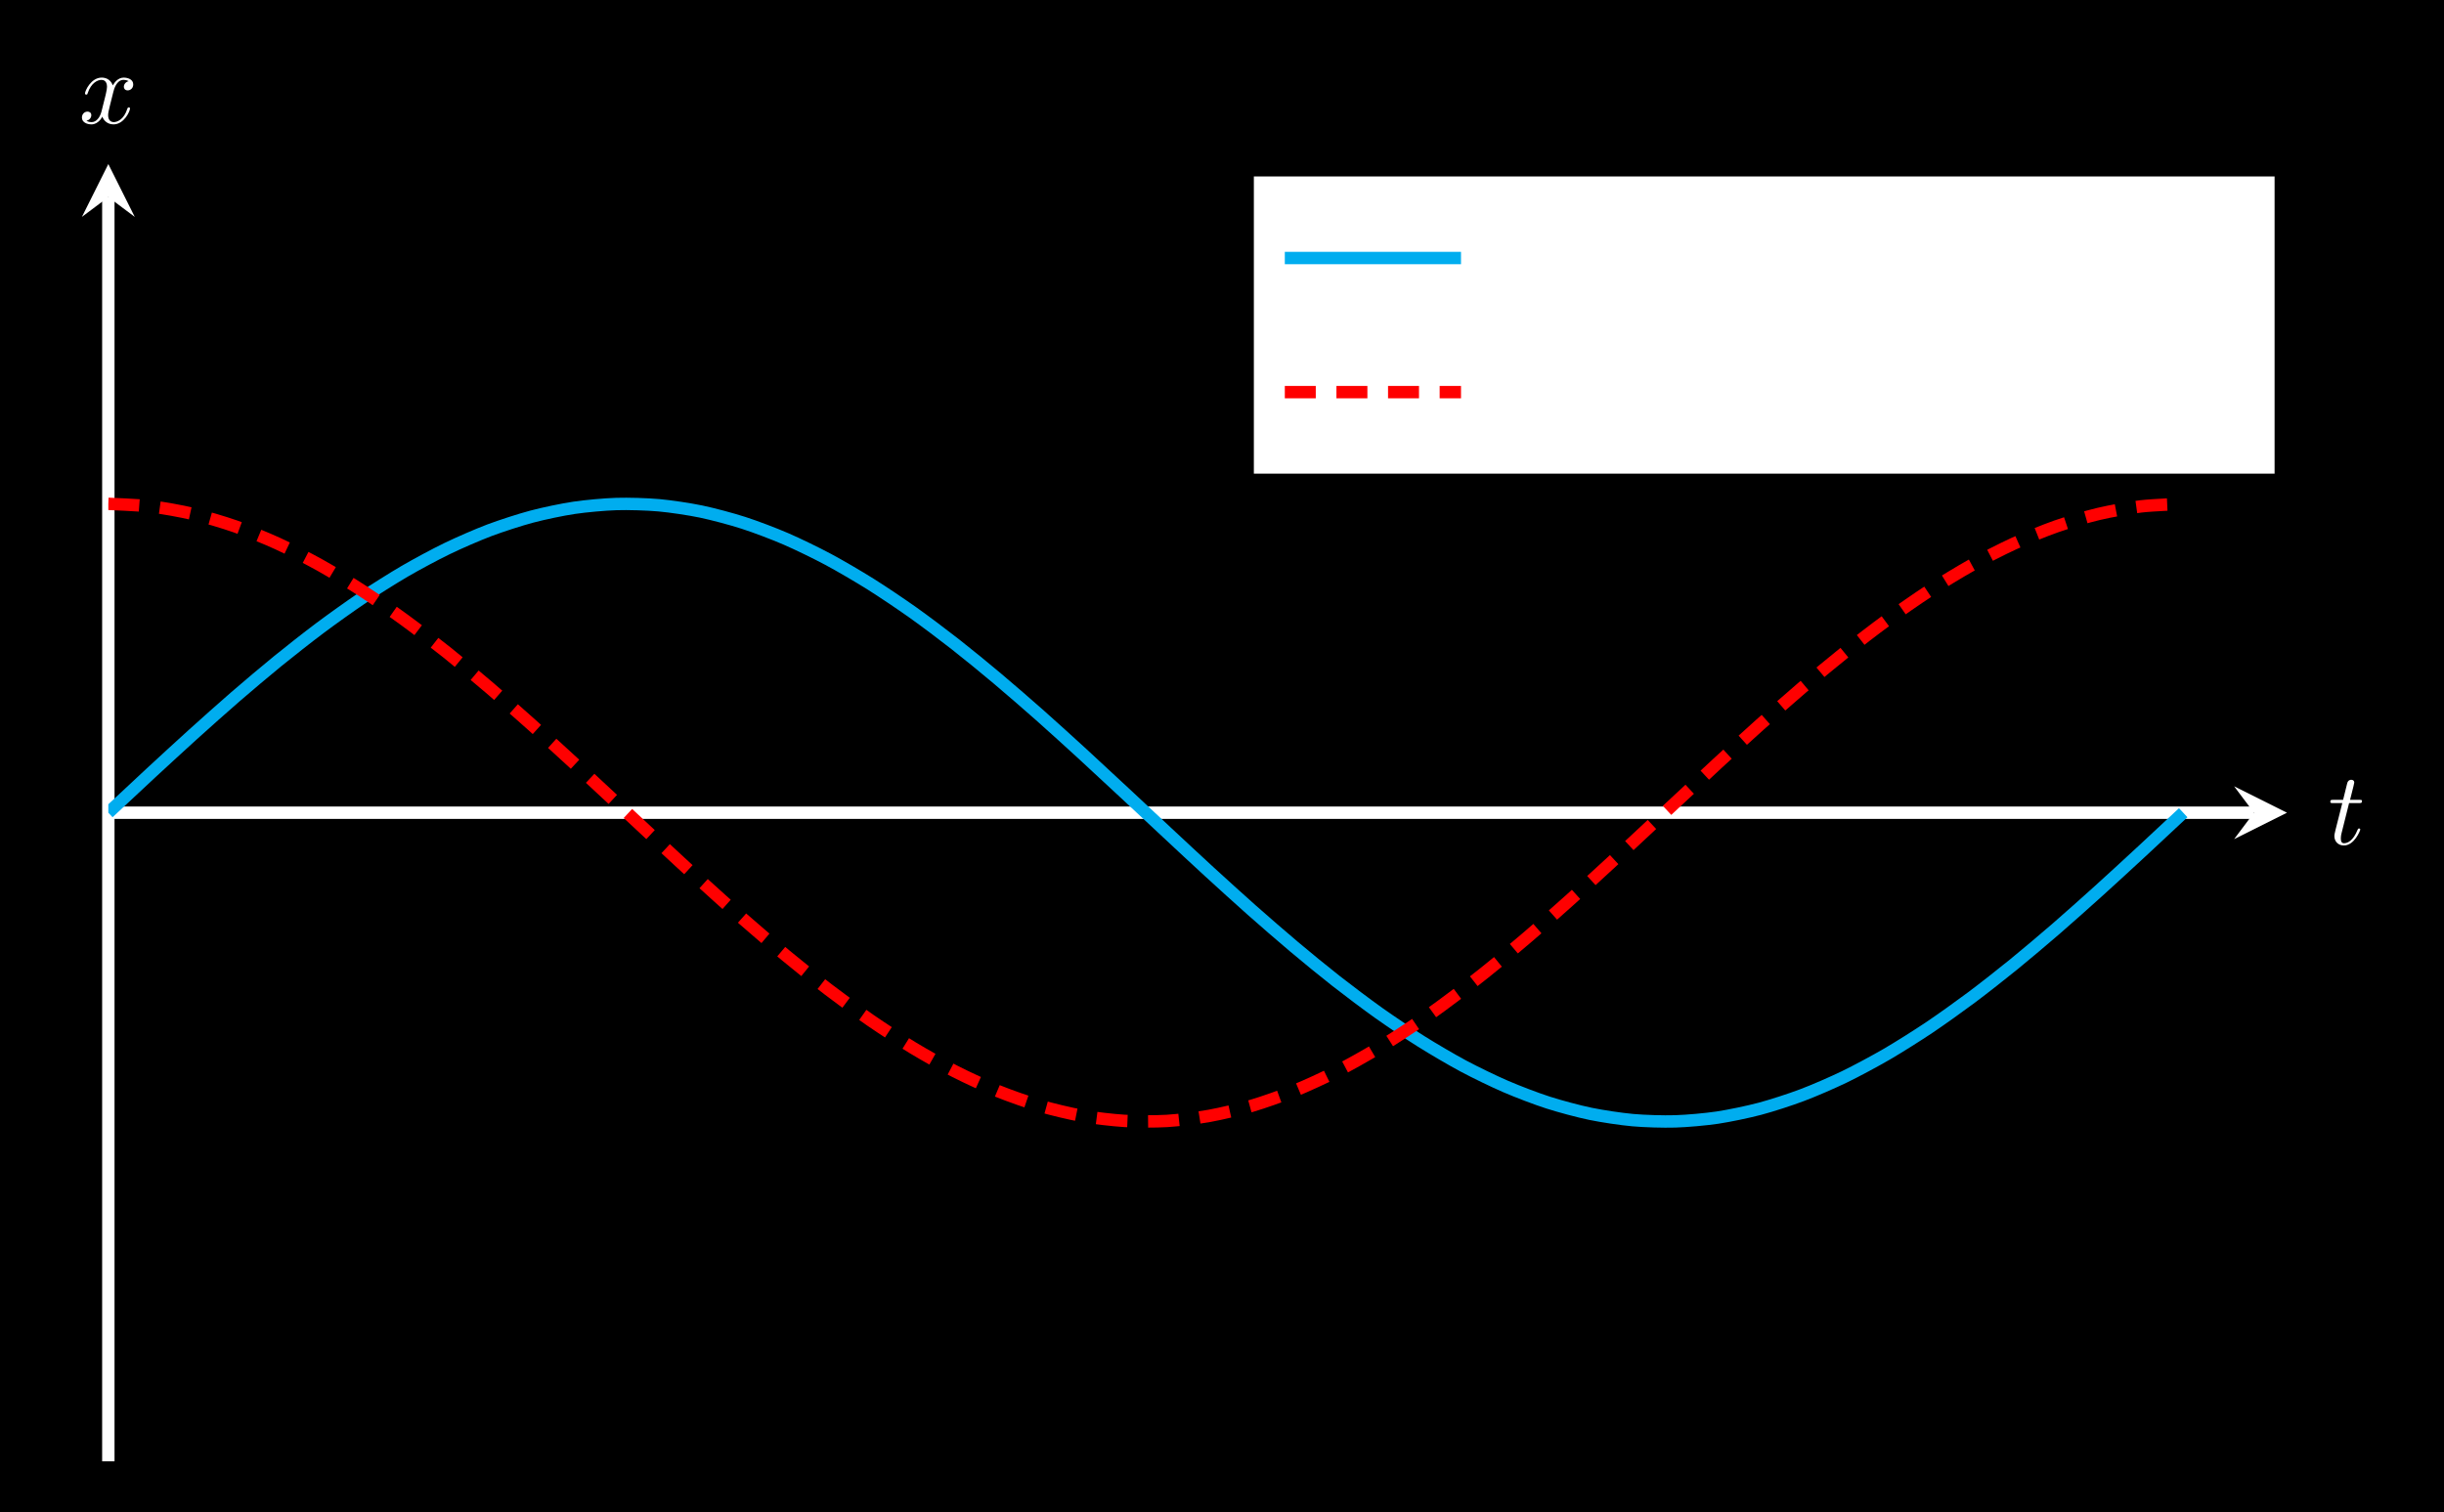
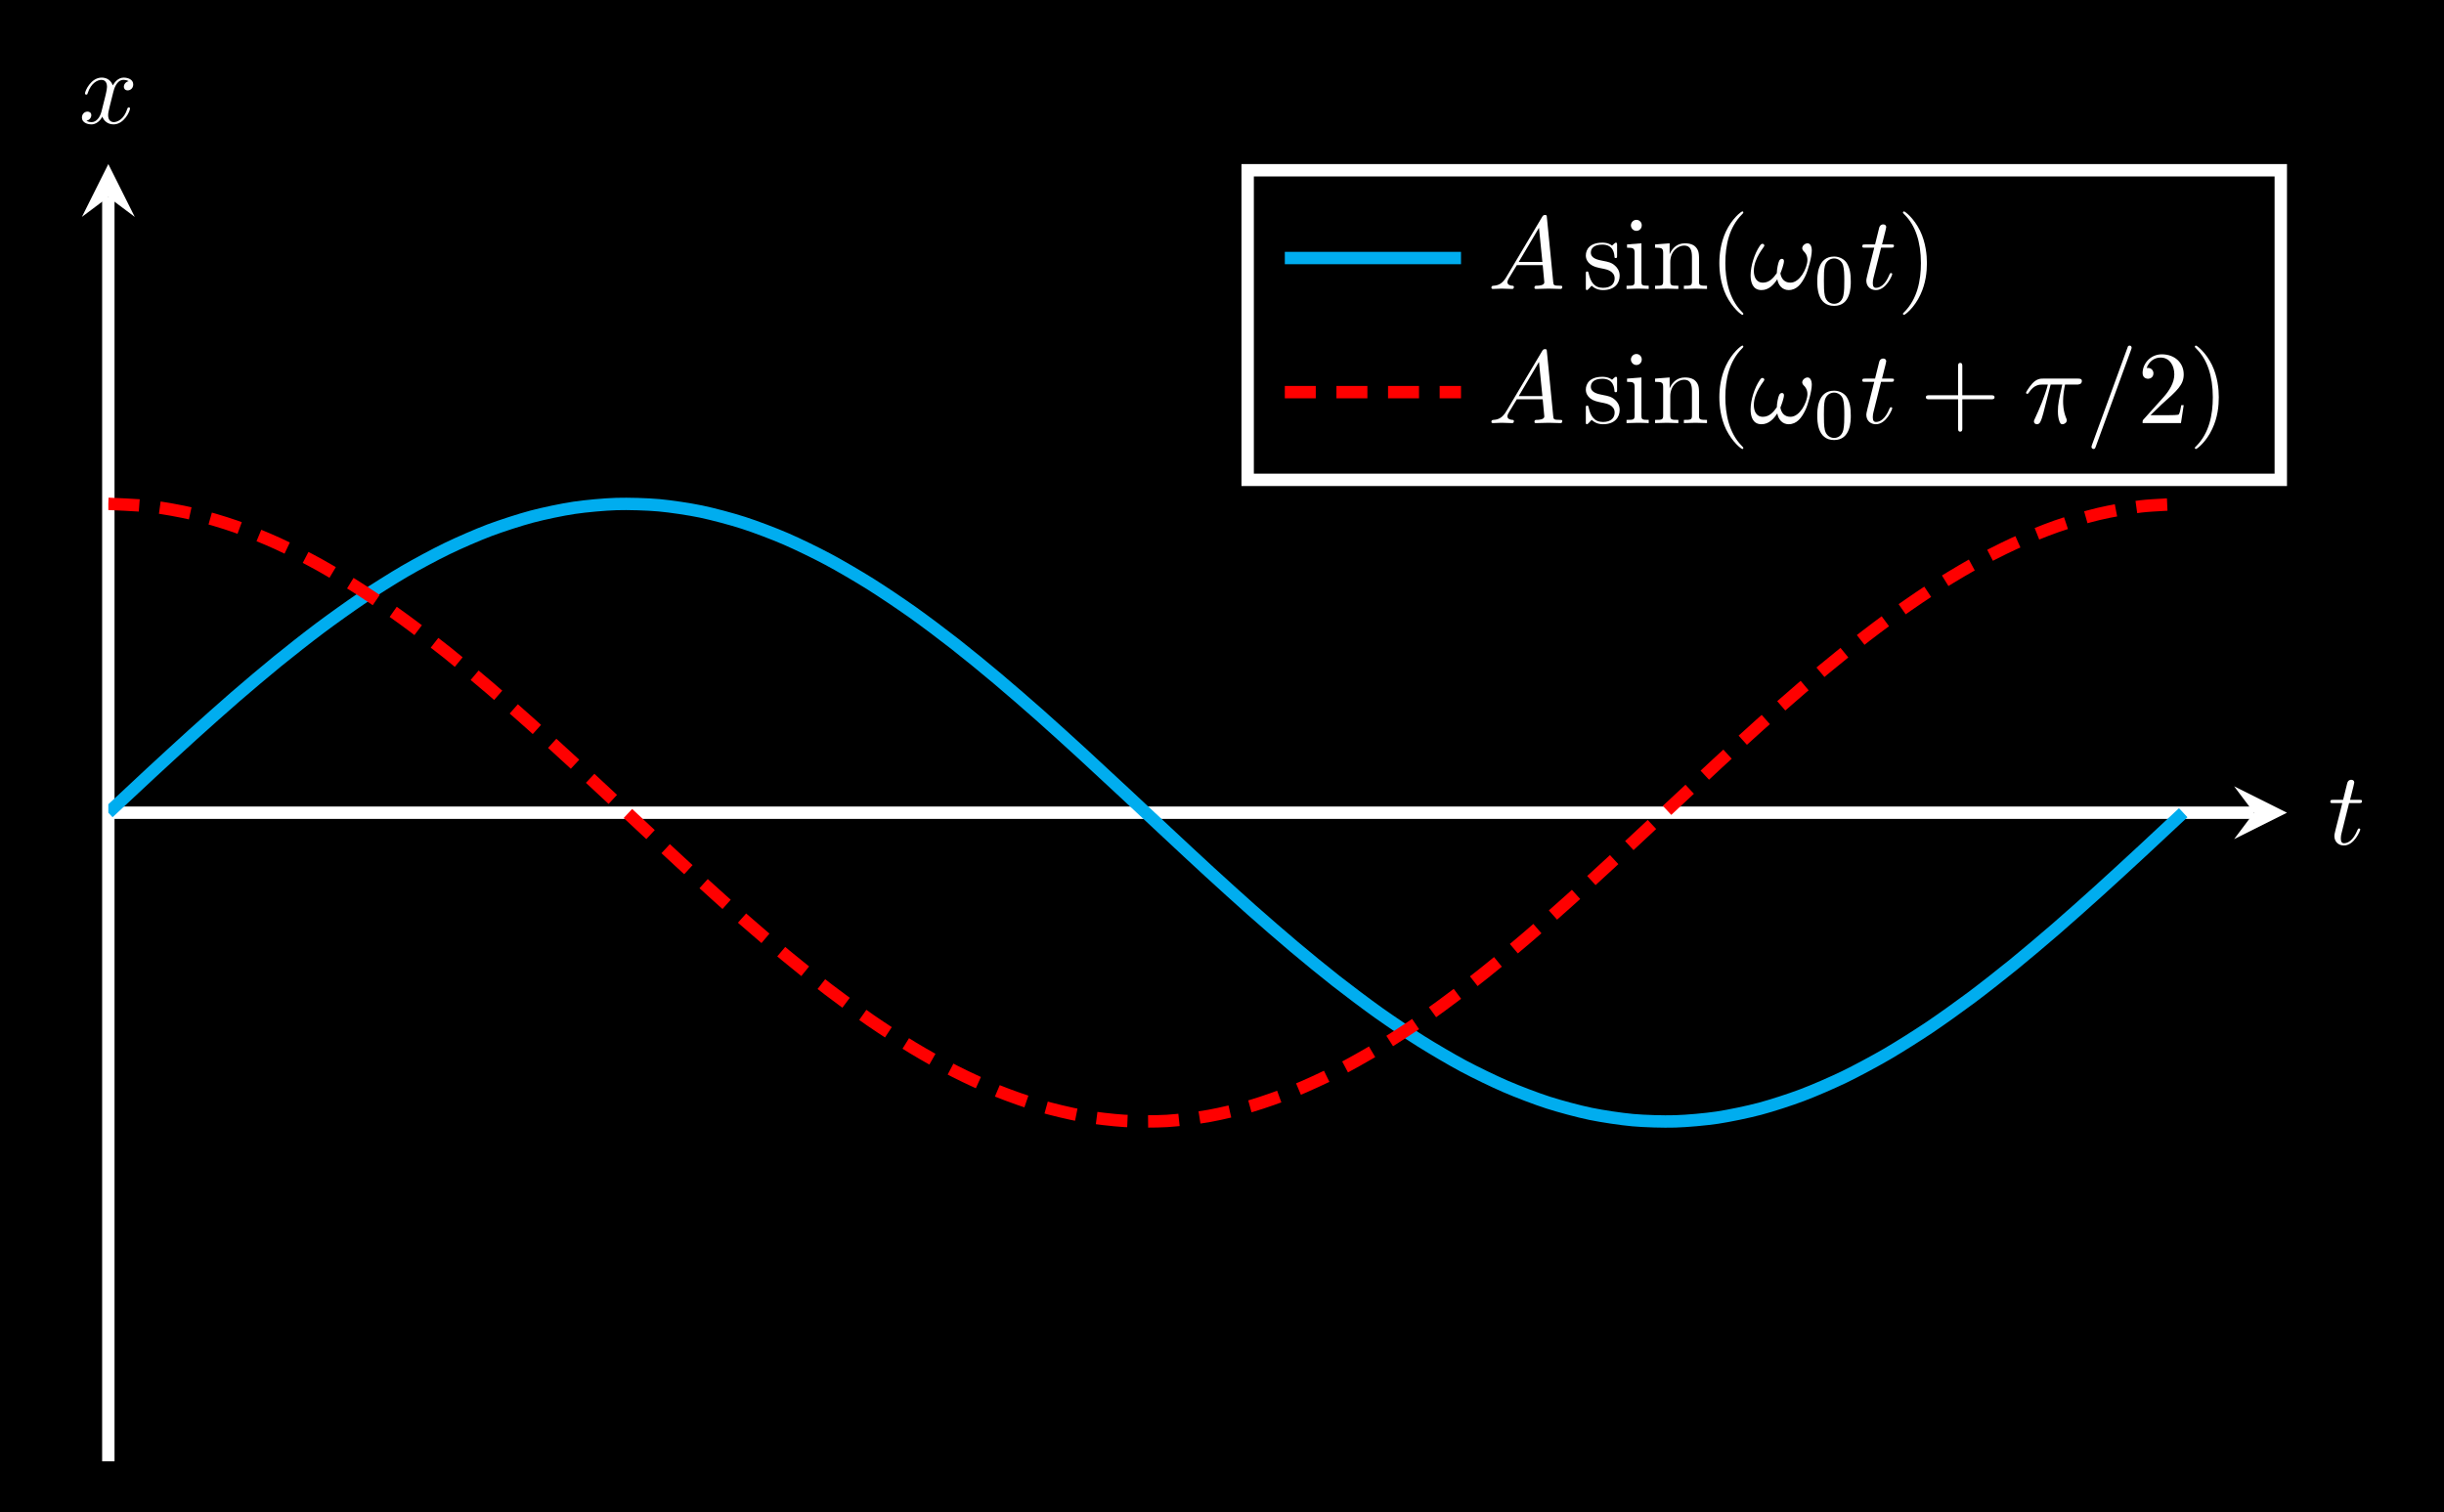
<svg xmlns="http://www.w3.org/2000/svg" xmlns:xlink="http://www.w3.org/1999/xlink" width="235.906pt" height="145.973pt" viewBox="0 0 235.906 145.973" version="1.1">
  <defs>
    <g>
      <symbol overflow="visible" id="glyph0-0">
        <path style="stroke:none;" d="" />
      </symbol>
      <symbol overflow="visible" id="glyph0-1">
        <path style="stroke:none;" d="M 2.047 -3.984 L 2.984 -3.984 C 3.188 -3.984 3.297 -3.984 3.297 -4.188 C 3.297 -4.297 3.188 -4.297 3.016 -4.297 L 2.141 -4.297 C 2.5 -5.719 2.547 -5.906 2.547 -5.969 C 2.547 -6.141 2.422 -6.234 2.25 -6.234 C 2.219 -6.234 1.938 -6.234 1.859 -5.875 L 1.469 -4.297 L 0.531 -4.297 C 0.328 -4.297 0.234 -4.297 0.234 -4.109 C 0.234 -3.984 0.312 -3.984 0.516 -3.984 L 1.391 -3.984 C 0.672 -1.156 0.625 -0.984 0.625 -0.812 C 0.625 -0.266 1 0.109 1.547 0.109 C 2.562 0.109 3.125 -1.344 3.125 -1.422 C 3.125 -1.531 3.047 -1.531 3.016 -1.531 C 2.922 -1.531 2.906 -1.5 2.859 -1.391 C 2.438 -0.344 1.906 -0.109 1.562 -0.109 C 1.359 -0.109 1.25 -0.234 1.25 -0.562 C 1.25 -0.812 1.281 -0.875 1.312 -1.047 Z M 2.047 -3.984 " />
      </symbol>
      <symbol overflow="visible" id="glyph0-2">
        <path style="stroke:none;" d="M 3.328 -3.016 C 3.391 -3.266 3.625 -4.188 4.312 -4.188 C 4.359 -4.188 4.609 -4.188 4.812 -4.062 C 4.531 -4 4.344 -3.766 4.344 -3.516 C 4.344 -3.359 4.453 -3.172 4.719 -3.172 C 4.938 -3.172 5.25 -3.344 5.25 -3.75 C 5.25 -4.266 4.672 -4.406 4.328 -4.406 C 3.75 -4.406 3.406 -3.875 3.281 -3.656 C 3.031 -4.312 2.5 -4.406 2.203 -4.406 C 1.172 -4.406 0.594 -3.125 0.594 -2.875 C 0.594 -2.766 0.703 -2.766 0.719 -2.766 C 0.797 -2.766 0.828 -2.797 0.844 -2.875 C 1.188 -3.938 1.844 -4.188 2.188 -4.188 C 2.375 -4.188 2.719 -4.094 2.719 -3.516 C 2.719 -3.203 2.547 -2.547 2.188 -1.141 C 2.031 -0.531 1.672 -0.109 1.234 -0.109 C 1.172 -0.109 0.953 -0.109 0.734 -0.234 C 0.984 -0.297 1.203 -0.5 1.203 -0.781 C 1.203 -1.047 0.984 -1.125 0.844 -1.125 C 0.531 -1.125 0.297 -0.875 0.297 -0.547 C 0.297 -0.094 0.781 0.109 1.219 0.109 C 1.891 0.109 2.25 -0.594 2.266 -0.641 C 2.391 -0.281 2.75 0.109 3.344 0.109 C 4.375 0.109 4.938 -1.172 4.938 -1.422 C 4.938 -1.531 4.859 -1.531 4.828 -1.531 C 4.734 -1.531 4.719 -1.484 4.688 -1.422 C 4.359 -0.344 3.688 -0.109 3.375 -0.109 C 2.984 -0.109 2.828 -0.422 2.828 -0.766 C 2.828 -0.984 2.875 -1.203 2.984 -1.641 Z M 3.328 -3.016 " />
      </symbol>
      <symbol overflow="visible" id="glyph0-3">
        <path style="stroke:none;" d="M 1.781 -1.141 C 1.391 -0.484 1 -0.344 0.562 -0.312 C 0.438 -0.297 0.344 -0.297 0.344 -0.109 C 0.344 -0.047 0.406 0 0.484 0 C 0.75 0 1.062 -0.031 1.328 -0.031 C 1.672 -0.031 2.016 0 2.328 0 C 2.391 0 2.516 0 2.516 -0.188 C 2.516 -0.297 2.438 -0.312 2.359 -0.312 C 2.141 -0.328 1.891 -0.406 1.891 -0.656 C 1.891 -0.781 1.953 -0.891 2.031 -1.031 L 2.797 -2.297 L 5.297 -2.297 C 5.312 -2.094 5.453 -0.734 5.453 -0.641 C 5.453 -0.344 4.938 -0.312 4.734 -0.312 C 4.594 -0.312 4.5 -0.312 4.5 -0.109 C 4.5 0 4.609 0 4.641 0 C 5.047 0 5.469 -0.031 5.875 -0.031 C 6.125 -0.031 6.766 0 7.016 0 C 7.062 0 7.188 0 7.188 -0.203 C 7.188 -0.312 7.094 -0.312 6.953 -0.312 C 6.344 -0.312 6.344 -0.375 6.312 -0.672 L 5.703 -6.891 C 5.688 -7.094 5.688 -7.141 5.516 -7.141 C 5.359 -7.141 5.312 -7.062 5.25 -6.969 Z M 2.984 -2.609 L 4.938 -5.906 L 5.266 -2.609 Z M 2.984 -2.609 " />
      </symbol>
      <symbol overflow="visible" id="glyph0-4">
        <path style="stroke:none;" d="M 6.031 -3.703 C 6.031 -4.156 5.859 -4.406 5.625 -4.406 C 5.375 -4.406 5.109 -4.172 5.109 -3.938 C 5.109 -3.844 5.156 -3.734 5.25 -3.641 C 5.422 -3.484 5.609 -3.219 5.609 -2.797 C 5.609 -2.406 5.406 -1.828 5.109 -1.375 C 4.812 -0.953 4.438 -0.609 3.969 -0.609 C 3.406 -0.609 3.094 -0.969 3 -1.5 C 3.109 -1.766 3.344 -2.406 3.344 -2.688 C 3.344 -2.797 3.297 -2.906 3.156 -2.906 C 3.078 -2.906 2.969 -2.875 2.891 -2.734 C 2.781 -2.531 2.656 -1.891 2.656 -1.531 C 2.328 -1.062 1.938 -0.609 1.312 -0.609 C 0.641 -0.609 0.438 -1.203 0.438 -1.75 C 0.438 -3 1.453 -4.047 1.453 -4.172 C 1.453 -4.281 1.375 -4.359 1.266 -4.359 C 1.141 -4.359 1.062 -4.234 1 -4.141 C 0.5 -3.406 0.125 -2.219 0.125 -1.312 C 0.125 -0.625 0.344 0.109 1.172 0.109 C 1.875 0.109 2.344 -0.391 2.703 -0.938 C 2.797 -0.359 3.188 0.109 3.797 0.109 C 4.578 0.109 5.047 -0.5 5.406 -1.25 C 5.656 -1.734 6.031 -3.094 6.031 -3.703 Z M 6.031 -3.703 " />
      </symbol>
      <symbol overflow="visible" id="glyph0-5">
        <path style="stroke:none;" d="M 2.641 -3.719 L 3.766 -3.719 C 3.438 -2.25 3.344 -1.812 3.344 -1.141 C 3.344 -1 3.344 -0.734 3.422 -0.391 C 3.531 0.047 3.641 0.109 3.781 0.109 C 3.984 0.109 4.203 -0.062 4.203 -0.266 C 4.203 -0.328 4.203 -0.344 4.141 -0.484 C 3.844 -1.203 3.844 -1.859 3.844 -2.141 C 3.844 -2.656 3.922 -3.203 4.031 -3.719 L 5.156 -3.719 C 5.297 -3.719 5.656 -3.719 5.656 -4.062 C 5.656 -4.297 5.438 -4.297 5.25 -4.297 L 1.906 -4.297 C 1.688 -4.297 1.312 -4.297 0.875 -3.828 C 0.531 -3.438 0.266 -2.984 0.266 -2.938 C 0.266 -2.922 0.266 -2.828 0.391 -2.828 C 0.469 -2.828 0.484 -2.875 0.547 -2.953 C 1.031 -3.719 1.609 -3.719 1.812 -3.719 L 2.375 -3.719 C 2.062 -2.516 1.531 -1.312 1.109 -0.406 C 1.031 -0.25 1.031 -0.234 1.031 -0.156 C 1.031 0.031 1.188 0.109 1.312 0.109 C 1.609 0.109 1.688 -0.172 1.812 -0.531 C 1.953 -1 1.953 -1.016 2.078 -1.516 Z M 2.641 -3.719 " />
      </symbol>
      <symbol overflow="visible" id="glyph0-6">
        <path style="stroke:none;" d="M 4.375 -7.094 C 4.422 -7.234 4.422 -7.266 4.422 -7.281 C 4.422 -7.391 4.344 -7.484 4.234 -7.484 C 4.156 -7.484 4.094 -7.453 4.062 -7.391 L 0.594 2.109 C 0.547 2.25 0.547 2.281 0.547 2.297 C 0.547 2.406 0.641 2.5 0.75 2.5 C 0.875 2.5 0.906 2.422 0.969 2.25 Z M 4.375 -7.094 " />
      </symbol>
      <symbol overflow="visible" id="glyph1-0">
        <path style="stroke:none;" d="" />
      </symbol>
      <symbol overflow="visible" id="glyph1-1">
        <path style="stroke:none;" d="M 2.078 -1.938 C 2.297 -1.891 3.109 -1.734 3.109 -1.016 C 3.109 -0.516 2.766 -0.109 1.984 -0.109 C 1.141 -0.109 0.781 -0.672 0.594 -1.531 C 0.562 -1.656 0.562 -1.688 0.453 -1.688 C 0.328 -1.688 0.328 -1.625 0.328 -1.453 L 0.328 -0.125 C 0.328 0.047 0.328 0.109 0.438 0.109 C 0.484 0.109 0.5 0.094 0.688 -0.094 C 0.703 -0.109 0.703 -0.125 0.891 -0.312 C 1.328 0.094 1.781 0.109 1.984 0.109 C 3.125 0.109 3.594 -0.562 3.594 -1.281 C 3.594 -1.797 3.297 -2.109 3.172 -2.219 C 2.844 -2.547 2.453 -2.625 2.031 -2.703 C 1.469 -2.812 0.812 -2.938 0.812 -3.516 C 0.812 -3.875 1.062 -4.281 1.922 -4.281 C 3.016 -4.281 3.078 -3.375 3.094 -3.078 C 3.094 -2.984 3.188 -2.984 3.203 -2.984 C 3.344 -2.984 3.344 -3.031 3.344 -3.219 L 3.344 -4.234 C 3.344 -4.391 3.344 -4.469 3.234 -4.469 C 3.188 -4.469 3.156 -4.469 3.031 -4.344 C 3 -4.312 2.906 -4.219 2.859 -4.188 C 2.484 -4.469 2.078 -4.469 1.922 -4.469 C 0.703 -4.469 0.328 -3.797 0.328 -3.234 C 0.328 -2.891 0.484 -2.609 0.75 -2.391 C 1.078 -2.141 1.359 -2.078 2.078 -1.938 Z M 2.078 -1.938 " />
      </symbol>
      <symbol overflow="visible" id="glyph1-2">
        <path style="stroke:none;" d="M 1.766 -4.406 L 0.375 -4.297 L 0.375 -3.984 C 1.016 -3.984 1.109 -3.922 1.109 -3.438 L 1.109 -0.75 C 1.109 -0.312 1 -0.312 0.328 -0.312 L 0.328 0 C 0.641 -0.016 1.188 -0.031 1.422 -0.031 C 1.781 -0.031 2.125 -0.016 2.469 0 L 2.469 -0.312 C 1.797 -0.312 1.766 -0.359 1.766 -0.75 Z M 1.797 -6.141 C 1.797 -6.453 1.562 -6.672 1.281 -6.672 C 0.969 -6.672 0.75 -6.406 0.75 -6.141 C 0.75 -5.875 0.969 -5.609 1.281 -5.609 C 1.562 -5.609 1.797 -5.828 1.797 -6.141 Z M 1.797 -6.141 " />
      </symbol>
      <symbol overflow="visible" id="glyph1-3">
        <path style="stroke:none;" d="M 1.094 -3.422 L 1.094 -0.75 C 1.094 -0.312 0.984 -0.312 0.312 -0.312 L 0.312 0 C 0.672 -0.016 1.172 -0.031 1.453 -0.031 C 1.703 -0.031 2.219 -0.016 2.562 0 L 2.562 -0.312 C 1.891 -0.312 1.781 -0.312 1.781 -0.75 L 1.781 -2.594 C 1.781 -3.625 2.5 -4.188 3.125 -4.188 C 3.766 -4.188 3.875 -3.656 3.875 -3.078 L 3.875 -0.75 C 3.875 -0.312 3.766 -0.312 3.094 -0.312 L 3.094 0 C 3.438 -0.016 3.953 -0.031 4.219 -0.031 C 4.469 -0.031 5 -0.016 5.328 0 L 5.328 -0.312 C 4.812 -0.312 4.562 -0.312 4.562 -0.609 L 4.562 -2.516 C 4.562 -3.375 4.562 -3.672 4.25 -4.031 C 4.109 -4.203 3.781 -4.406 3.203 -4.406 C 2.469 -4.406 2 -3.984 1.719 -3.359 L 1.719 -4.406 L 0.312 -4.297 L 0.312 -3.984 C 1.016 -3.984 1.094 -3.922 1.094 -3.422 Z M 1.094 -3.422 " />
      </symbol>
      <symbol overflow="visible" id="glyph1-4">
        <path style="stroke:none;" d="M 3.297 2.391 C 3.297 2.359 3.297 2.344 3.125 2.172 C 1.891 0.922 1.562 -0.969 1.562 -2.5 C 1.562 -4.234 1.938 -5.969 3.172 -7.203 C 3.297 -7.328 3.297 -7.344 3.297 -7.375 C 3.297 -7.453 3.266 -7.484 3.203 -7.484 C 3.094 -7.484 2.203 -6.797 1.609 -5.531 C 1.109 -4.438 0.984 -3.328 0.984 -2.5 C 0.984 -1.719 1.094 -0.516 1.641 0.625 C 2.25 1.844 3.094 2.5 3.203 2.5 C 3.266 2.5 3.297 2.469 3.297 2.391 Z M 3.297 2.391 " />
      </symbol>
      <symbol overflow="visible" id="glyph1-5">
        <path style="stroke:none;" d="M 2.875 -2.5 C 2.875 -3.266 2.766 -4.469 2.219 -5.609 C 1.625 -6.828 0.766 -7.484 0.672 -7.484 C 0.609 -7.484 0.562 -7.438 0.562 -7.375 C 0.562 -7.344 0.562 -7.328 0.75 -7.141 C 1.734 -6.156 2.297 -4.578 2.297 -2.5 C 2.297 -0.781 1.938 0.969 0.703 2.219 C 0.562 2.344 0.562 2.359 0.562 2.391 C 0.562 2.453 0.609 2.5 0.672 2.5 C 0.766 2.5 1.672 1.812 2.25 0.547 C 2.766 -0.547 2.875 -1.656 2.875 -2.5 Z M 2.875 -2.5 " />
      </symbol>
      <symbol overflow="visible" id="glyph1-6">
        <path style="stroke:none;" d="M 4.078 -2.297 L 6.859 -2.297 C 7 -2.297 7.188 -2.297 7.188 -2.5 C 7.188 -2.688 7 -2.688 6.859 -2.688 L 4.078 -2.688 L 4.078 -5.484 C 4.078 -5.625 4.078 -5.812 3.875 -5.812 C 3.672 -5.812 3.672 -5.625 3.672 -5.484 L 3.672 -2.688 L 0.891 -2.688 C 0.75 -2.688 0.562 -2.688 0.562 -2.5 C 0.562 -2.297 0.75 -2.297 0.891 -2.297 L 3.672 -2.297 L 3.672 0.5 C 3.672 0.641 3.672 0.828 3.875 0.828 C 4.078 0.828 4.078 0.641 4.078 0.5 Z M 4.078 -2.297 " />
      </symbol>
      <symbol overflow="visible" id="glyph1-7">
        <path style="stroke:none;" d="M 1.266 -0.766 L 2.328 -1.797 C 3.875 -3.172 4.469 -3.703 4.469 -4.703 C 4.469 -5.844 3.578 -6.641 2.359 -6.641 C 1.234 -6.641 0.5 -5.719 0.5 -4.828 C 0.5 -4.281 1 -4.281 1.031 -4.281 C 1.203 -4.281 1.547 -4.391 1.547 -4.812 C 1.547 -5.062 1.359 -5.328 1.016 -5.328 C 0.938 -5.328 0.922 -5.328 0.891 -5.312 C 1.109 -5.969 1.656 -6.328 2.234 -6.328 C 3.141 -6.328 3.562 -5.516 3.562 -4.703 C 3.562 -3.906 3.078 -3.125 2.516 -2.5 L 0.609 -0.375 C 0.5 -0.266 0.5 -0.234 0.5 0 L 4.203 0 L 4.469 -1.734 L 4.234 -1.734 C 4.172 -1.438 4.109 -1 4 -0.844 C 3.938 -0.766 3.281 -0.766 3.062 -0.766 Z M 1.266 -0.766 " />
      </symbol>
      <symbol overflow="visible" id="glyph2-0">
        <path style="stroke:none;" d="" />
      </symbol>
      <symbol overflow="visible" id="glyph2-1">
        <path style="stroke:none;" d="M 3.594 -2.219 C 3.594 -2.984 3.5 -3.547 3.188 -4.031 C 2.969 -4.344 2.531 -4.625 1.984 -4.625 C 0.359 -4.625 0.359 -2.719 0.359 -2.219 C 0.359 -1.719 0.359 0.141 1.984 0.141 C 3.594 0.141 3.594 -1.719 3.594 -2.219 Z M 1.984 -0.062 C 1.656 -0.062 1.234 -0.25 1.094 -0.812 C 1 -1.219 1 -1.797 1 -2.312 C 1 -2.828 1 -3.359 1.094 -3.734 C 1.25 -4.281 1.688 -4.438 1.984 -4.438 C 2.359 -4.438 2.719 -4.203 2.844 -3.797 C 2.953 -3.422 2.969 -2.922 2.969 -2.312 C 2.969 -1.797 2.969 -1.281 2.875 -0.844 C 2.734 -0.203 2.266 -0.062 1.984 -0.062 Z M 1.984 -0.062 " />
      </symbol>
    </g>
    <clipPath id="clip1">
      <path d="M 0 0 L 235.906 0 L 235.906 145.973 L 0 145.973 Z M 0 0 " />
    </clipPath>
    <clipPath id="clip2">
      <path d="M 10.457 31 L 220.75 31 L 220.75 126 L 10.457 126 Z M 10.457 31 " />
    </clipPath>
  </defs>
  <g id="surface1">
    <g clip-path="url(#clip1)" clip-rule="nonzero">
      <path style=" stroke:none;fill-rule:nonzero;fill:rgb(0%,0%,0%);fill-opacity:1;" d="M 0 145.973 L 0 0 L 235.91 0 L 235.91 145.973 Z M 0 145.973 " />
      <path style=" stroke:none;fill-rule:nonzero;fill:rgb(0%,0%,0%);fill-opacity:1;" d="M 0 145.973 L 0 0 L 235.91 0 L 235.91 145.973 Z M 0 145.973 " />
    </g>
    <path style="fill:none;stroke-width:1.196;stroke-linecap:butt;stroke-linejoin:miter;stroke:rgb(100%,100%,100%);stroke-opacity:1;stroke-miterlimit:10;" d="M 0 62.621 L 207.106 62.621 " transform="matrix(1,0,0,-1,10.457,141.086)" />
    <path style=" stroke:none;fill-rule:nonzero;fill:rgb(100%,100%,100%);fill-opacity:1;" d="M 220.75 78.465 L 215.648 75.914 L 217.562 78.465 L 215.648 81.016 " />
    <path style="fill:none;stroke-width:1.196;stroke-linecap:butt;stroke-linejoin:miter;stroke:rgb(100%,100%,100%);stroke-opacity:1;stroke-miterlimit:10;" d="M 0 0 L 0 122.059 " transform="matrix(1,0,0,-1,10.457,141.086)" />
    <path style=" stroke:none;fill-rule:nonzero;fill:rgb(100%,100%,100%);fill-opacity:1;" d="M 10.457 15.84 L 7.906 20.941 L 10.457 19.027 L 13.008 20.941 " />
    <g clip-path="url(#clip2)" clip-rule="nonzero">
      <path style="fill:none;stroke-width:1.196;stroke-linecap:butt;stroke-linejoin:miter;stroke:rgb(0%,67.839%,93.729%);stroke-opacity:1;stroke-miterlimit:10;" d="M 0 62.621 C 0 62.621 2.953 65.387 4.086 66.434 C 5.223 67.484 7.039 69.16 8.176 70.184 C 9.309 71.207 11.129 72.832 12.262 73.813 C 13.395 74.793 15.215 76.332 16.348 77.254 C 17.484 78.176 19.301 79.609 20.438 80.457 C 21.57 81.305 23.391 82.606 24.523 83.367 C 25.656 84.125 27.477 85.273 28.609 85.934 C 29.746 86.594 31.563 87.574 32.699 88.121 C 33.832 88.672 35.652 89.461 36.785 89.891 C 37.918 90.316 39.738 90.906 40.871 91.207 C 42.008 91.508 43.824 91.891 44.961 92.059 C 46.094 92.227 47.914 92.391 49.047 92.426 C 50.184 92.461 52 92.406 53.137 92.305 C 54.27 92.203 56.09 91.93 57.223 91.695 C 58.355 91.457 60.176 90.973 61.309 90.606 C 62.445 90.242 64.262 89.551 65.398 89.059 C 66.531 88.57 68.352 87.684 69.484 87.078 C 70.617 86.473 72.438 85.406 73.57 84.695 C 74.707 83.984 76.523 82.758 77.66 81.953 C 78.793 81.148 80.613 79.777 81.746 78.891 C 82.879 78.004 84.699 76.516 85.832 75.559 C 86.969 74.606 88.785 73.023 89.922 72.02 C 91.055 71.016 92.875 69.363 94.008 68.324 C 95.141 67.285 96.961 65.59 98.094 64.535 C 99.231 63.477 101.047 61.77 102.184 60.715 C 103.316 59.656 105.137 57.961 106.27 56.922 C 107.402 55.887 109.223 54.231 110.356 53.227 C 111.492 52.223 113.309 50.641 114.445 49.688 C 115.578 48.731 117.398 47.242 118.531 46.356 C 119.664 45.469 121.484 44.102 122.617 43.293 C 123.754 42.488 125.57 41.262 126.707 40.551 C 127.84 39.84 129.66 38.77 130.793 38.164 C 131.926 37.559 133.746 36.676 134.879 36.188 C 136.016 35.695 137.832 35.004 138.969 34.637 C 140.102 34.273 141.922 33.785 143.055 33.551 C 144.191 33.316 146.008 33.043 147.145 32.941 C 148.277 32.84 150.098 32.785 151.231 32.82 C 152.363 32.852 154.184 33.016 155.316 33.184 C 156.453 33.356 158.27 33.734 159.406 34.035 C 160.539 34.336 162.359 34.926 163.492 35.356 C 164.625 35.781 166.445 36.574 167.578 37.121 C 168.715 37.672 170.531 38.648 171.668 39.309 C 172.801 39.969 174.621 41.117 175.754 41.875 C 176.887 42.637 178.707 43.938 179.84 44.785 C 180.977 45.633 182.793 47.066 183.93 47.988 C 185.063 48.91 186.883 50.449 188.016 51.43 C 189.148 52.41 190.969 54.035 192.102 55.059 C 193.238 56.082 195.055 57.758 196.191 58.809 C 197.324 59.859 200.277 62.621 200.277 62.621 " transform="matrix(1,0,0,-1,10.457,141.086)" />
      <path style="fill:none;stroke-width:1.196;stroke-linecap:butt;stroke-linejoin:miter;stroke:rgb(100%,0%,0%);stroke-opacity:1;stroke-dasharray:2.989,1.993;stroke-miterlimit:10;" d="M 0 92.441 C 0 92.441 2.953 92.332 4.086 92.195 C 5.223 92.063 7.039 91.734 8.176 91.465 C 9.309 91.199 11.129 90.66 12.262 90.262 C 13.395 89.867 15.215 89.125 16.348 88.606 C 17.484 88.086 19.301 87.152 20.438 86.52 C 21.57 85.887 23.391 84.781 24.523 84.043 C 25.656 83.309 27.477 82.043 28.609 81.215 C 29.746 80.387 31.563 78.984 32.699 78.082 C 33.832 77.176 35.652 75.66 36.785 74.691 C 37.918 73.727 39.738 72.121 40.871 71.106 C 42.008 70.094 43.824 68.426 44.961 67.383 C 46.094 66.336 47.914 64.637 49.047 63.578 C 50.184 62.52 52 60.813 53.137 59.762 C 54.27 58.707 56.09 57.02 57.223 55.988 C 58.355 54.957 60.176 53.316 61.309 52.324 C 62.445 51.332 64.262 49.77 65.398 48.832 C 66.531 47.895 68.352 46.43 69.484 45.563 C 70.617 44.695 72.438 43.359 73.57 42.574 C 74.707 41.793 76.523 40.606 77.66 39.918 C 78.793 39.231 80.613 38.211 81.746 37.633 C 82.879 37.055 84.699 36.215 85.832 35.758 C 86.969 35.297 88.785 34.656 89.922 34.324 C 91.055 33.988 92.875 33.555 94.008 33.352 C 95.141 33.148 96.961 32.934 98.094 32.867 C 99.231 32.797 101.047 32.797 102.184 32.863 C 103.316 32.934 105.137 33.148 106.27 33.352 C 107.402 33.555 109.223 33.988 110.356 34.32 C 111.492 34.656 113.309 35.297 114.445 35.758 C 115.578 36.215 117.398 37.055 118.531 37.629 C 119.664 38.207 121.484 39.231 122.617 39.918 C 123.754 40.602 125.57 41.789 126.707 42.574 C 127.84 43.359 129.66 44.695 130.793 45.563 C 131.926 46.43 133.746 47.891 134.879 48.828 C 136.016 49.766 137.832 51.328 138.969 52.324 C 140.102 53.316 141.922 54.953 143.055 55.984 C 144.191 57.016 146.008 58.703 147.145 59.758 C 148.277 60.813 150.098 62.52 151.231 63.574 C 152.363 64.633 154.184 66.336 155.316 67.379 C 156.453 68.426 158.27 70.09 159.406 71.106 C 160.539 72.117 162.359 73.723 163.492 74.691 C 164.625 75.66 166.445 77.176 167.578 78.078 C 168.715 78.984 170.531 80.387 171.668 81.211 C 172.801 82.039 174.621 83.305 175.754 84.043 C 176.887 84.777 178.707 85.887 179.84 86.52 C 180.977 87.152 182.793 88.082 183.93 88.602 C 185.063 89.121 186.883 89.863 188.016 90.262 C 189.148 90.66 190.969 91.195 192.102 91.465 C 193.238 91.734 195.055 92.063 196.191 92.195 C 197.324 92.332 200.277 92.441 200.277 92.441 " transform="matrix(1,0,0,-1,10.457,141.086)" />
    </g>
    <g style="fill:rgb(100%,100%,100%);fill-opacity:1;">
      <use xlink:href="#glyph0-1" x="224.698" y="81.519" />
    </g>
    <g style="fill:rgb(100%,100%,100%);fill-opacity:1;">
      <use xlink:href="#glyph0-2" x="7.61" y="11.899" />
    </g>
-     <path style="fill-rule:nonzero;fill:rgb(100%,100%,100%);fill-opacity:1;stroke-width:1.196;stroke-linecap:butt;stroke-linejoin:miter;stroke:rgb(0%,0%,0%);stroke-opacity:1;stroke-miterlimit:10;" d="M 109.973 94.758 L 209.695 94.758 L 209.695 124.648 L 109.973 124.648 Z M 109.973 94.758 " transform="matrix(1,0,0,-1,10.457,141.086)" />
+     <path style="fill-rule:nonzero;fill:rgb(0%,0%,0%);fill-opacity:1;stroke-width:1.196;stroke-linecap:butt;stroke-linejoin:miter;stroke:rgb(100%,100%,100%);stroke-opacity:1;stroke-miterlimit:10;" d="M 109.973 94.758 L 209.695 94.758 L 209.695 124.648 L 109.973 124.648 Z M 109.973 94.758 " transform="matrix(1,0,0,-1,10.457,141.086)" />
    <path style="fill:none;stroke-width:1.196;stroke-linecap:butt;stroke-linejoin:miter;stroke:rgb(0%,67.839%,93.729%);stroke-opacity:1;stroke-miterlimit:10;" d="M 0.002 -0.001 C 0.002 -0.001 6.146 -0.001 8.506 -0.001 C 10.865 -0.001 17.009 -0.001 17.009 -0.001 " transform="matrix(1,0,0,-1,124.014,24.909)" />
    <g style="fill:rgb(100%,100%,100%);fill-opacity:1;">
      <use xlink:href="#glyph0-3" x="143.612" y="27.897" />
    </g>
    <g style="fill:rgb(100%,100%,100%);fill-opacity:1;">
      <use xlink:href="#glyph1-1" x="152.744" y="27.897" />
      <use xlink:href="#glyph1-2" x="156.673" y="27.897" />
      <use xlink:href="#glyph1-3" x="159.441" y="27.897" />
      <use xlink:href="#glyph1-4" x="164.976" y="27.897" />
    </g>
    <g style="fill:rgb(100%,100%,100%);fill-opacity:1;">
      <use xlink:href="#glyph0-4" x="168.851" y="27.897" />
    </g>
    <g style="fill:rgb(100%,100%,100%);fill-opacity:1;">
      <use xlink:href="#glyph2-1" x="175.052" y="29.392" />
    </g>
    <g style="fill:rgb(100%,100%,100%);fill-opacity:1;">
      <use xlink:href="#glyph0-1" x="179.521" y="27.897" />
    </g>
    <g style="fill:rgb(100%,100%,100%);fill-opacity:1;">
      <use xlink:href="#glyph1-5" x="183.119" y="27.897" />
    </g>
    <path style="fill:none;stroke-width:1.196;stroke-linecap:butt;stroke-linejoin:miter;stroke:rgb(100%,0%,0%);stroke-opacity:1;stroke-dasharray:2.989,1.993;stroke-miterlimit:10;" d="M 0.002 0.001 C 0.002 0.001 6.146 0.001 8.506 0.001 C 10.865 0.001 17.009 0.001 17.009 0.001 " transform="matrix(1,0,0,-1,124.014,37.86)" />
    <g style="fill:rgb(100%,100%,100%);fill-opacity:1;">
      <use xlink:href="#glyph0-3" x="143.612" y="40.849" />
    </g>
    <g style="fill:rgb(100%,100%,100%);fill-opacity:1;">
      <use xlink:href="#glyph1-1" x="152.744" y="40.849" />
      <use xlink:href="#glyph1-2" x="156.673" y="40.849" />
      <use xlink:href="#glyph1-3" x="159.441" y="40.849" />
      <use xlink:href="#glyph1-4" x="164.976" y="40.849" />
    </g>
    <g style="fill:rgb(100%,100%,100%);fill-opacity:1;">
      <use xlink:href="#glyph0-4" x="168.851" y="40.849" />
    </g>
    <g style="fill:rgb(100%,100%,100%);fill-opacity:1;">
      <use xlink:href="#glyph2-1" x="175.052" y="42.343" />
    </g>
    <g style="fill:rgb(100%,100%,100%);fill-opacity:1;">
      <use xlink:href="#glyph0-1" x="179.521" y="40.849" />
    </g>
    <g style="fill:rgb(100%,100%,100%);fill-opacity:1;">
      <use xlink:href="#glyph1-6" x="185.333" y="40.849" />
    </g>
    <g style="fill:rgb(100%,100%,100%);fill-opacity:1;">
      <use xlink:href="#glyph0-5" x="195.295" y="40.849" />
    </g>
    <g style="fill:rgb(100%,100%,100%);fill-opacity:1;">
      <use xlink:href="#glyph0-6" x="201.332" y="40.849" />
    </g>
    <g style="fill:rgb(100%,100%,100%);fill-opacity:1;">
      <use xlink:href="#glyph1-7" x="206.313" y="40.849" />
      <use xlink:href="#glyph1-5" x="211.294" y="40.849" />
    </g>
  </g>
</svg>
